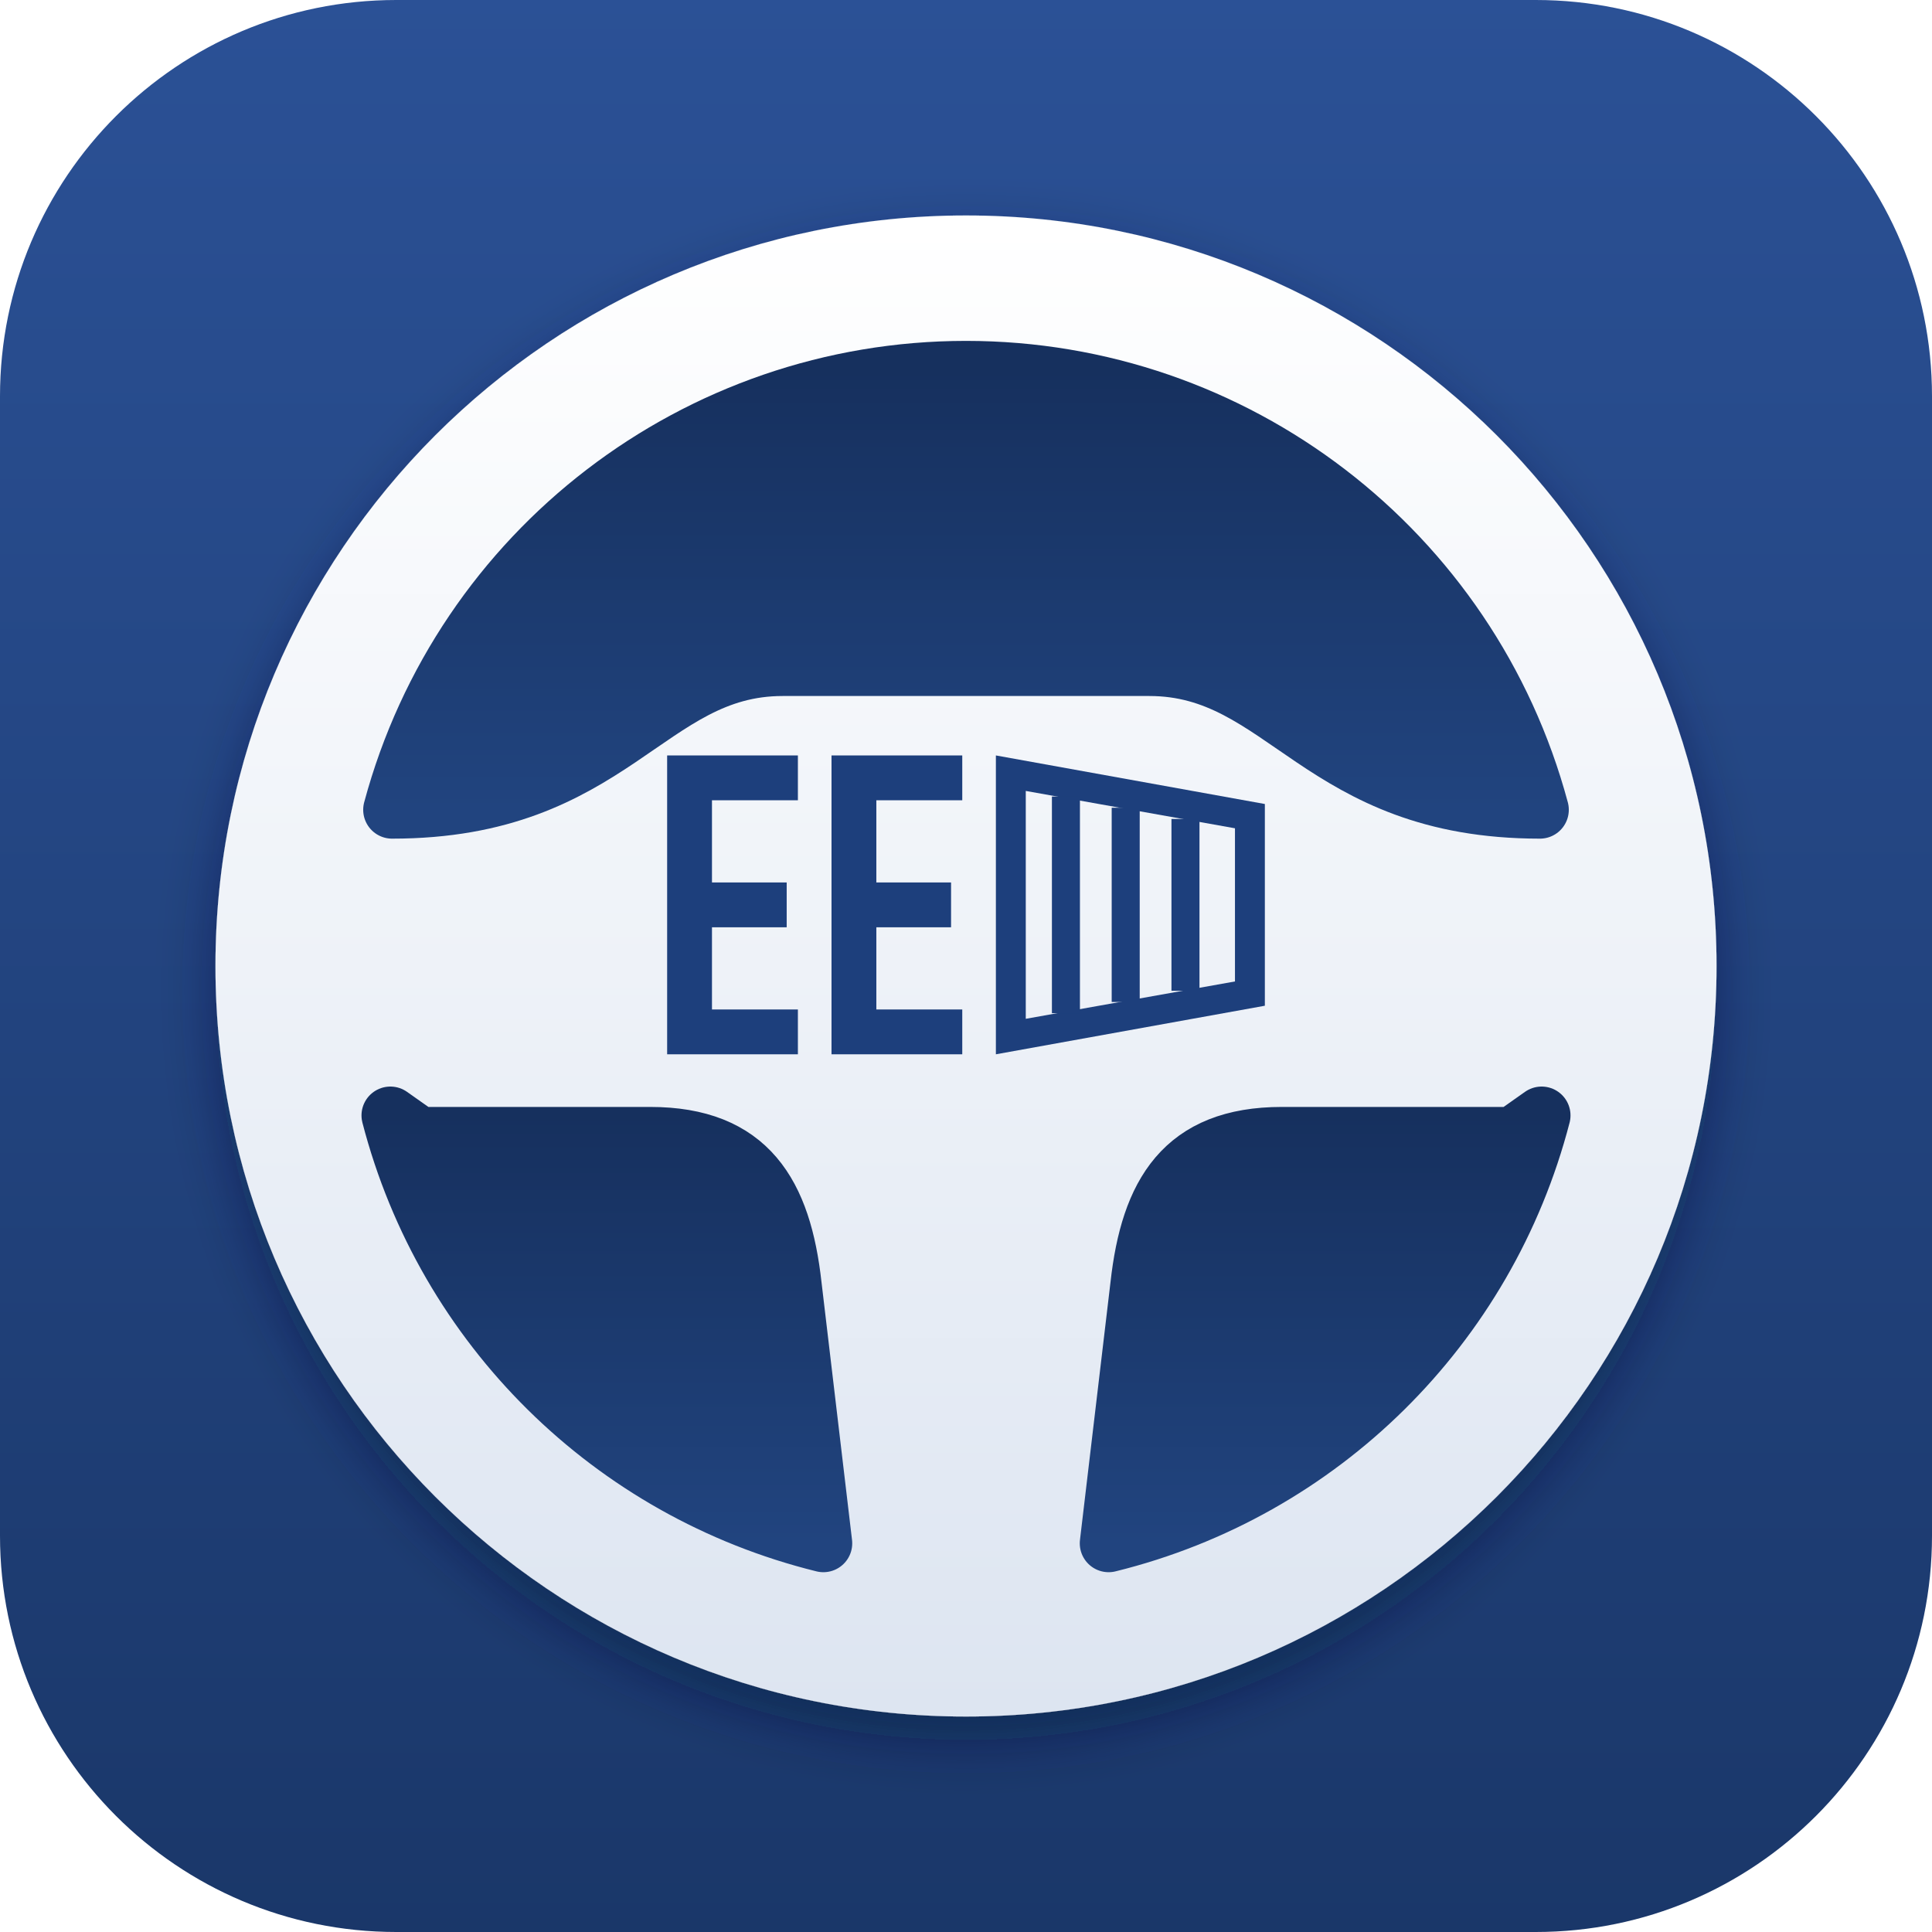
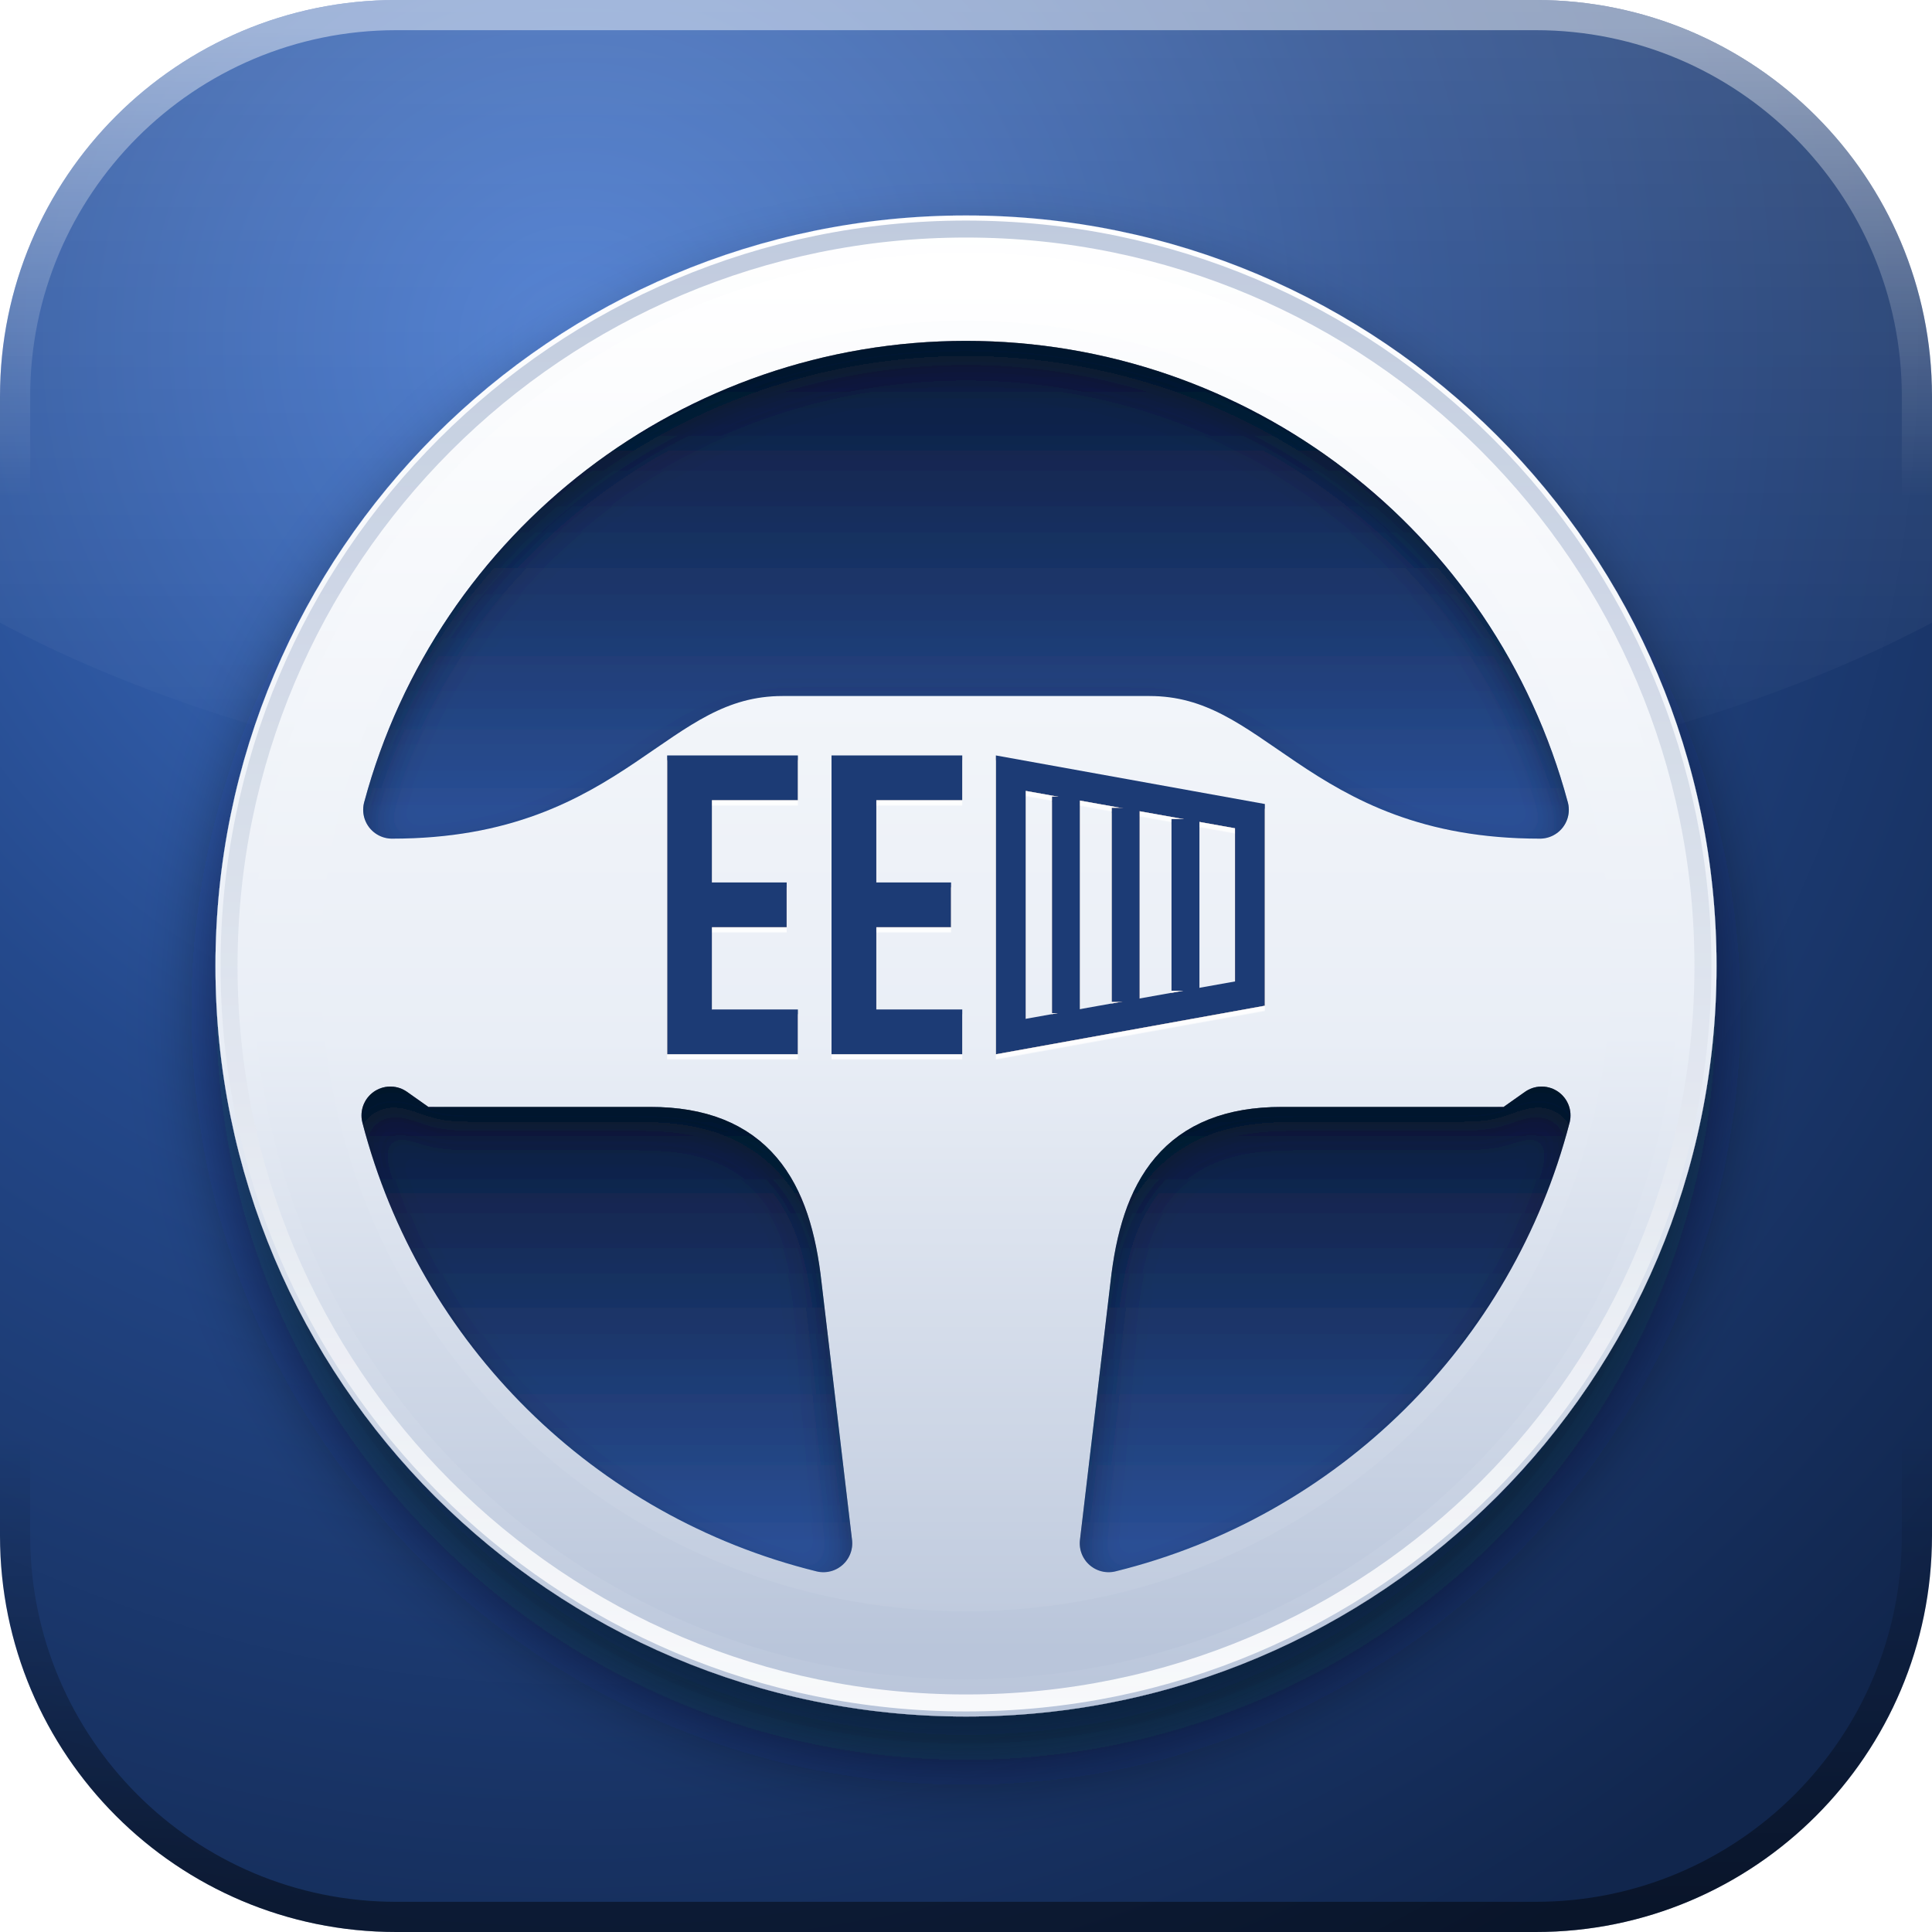
<svg xmlns="http://www.w3.org/2000/svg" viewBox="0 0 1024 1024">
  <defs>
-     <linearGradient id="bg" x1="0" y1="0" x2="0" y2="1">
-       <stop offset="0" stop-color="#2b5196" />
-       <stop offset="1" stop-color="#1a3769" />
+     <radialGradient id="bg" cx="30%" cy="18%" r="95%">
+       <stop offset="0" stop-color="#4477cf" />
+       <stop offset=".45" stop-color="#24498c" />
+       <stop offset="1" stop-color="#11264d" />
+     </radialGradient>
+     <linearGradient id="edge" x1="0" y1="0" x2="0" y2="1">
+       <stop offset="0" stop-color="#fff" stop-opacity=".45" />
+       <stop offset=".25" stop-color="#fff" stop-opacity="0" />
+       <stop offset=".75" stop-color="#000" stop-opacity="0" />
+       <stop offset="1" stop-color="#000" stop-opacity=".45" />
    </linearGradient>
    <linearGradient id="w" x1="0" y1="0" x2="0" y2="1">
      <stop offset="0" stop-color="#ffffff" />
-       <stop offset="1" stop-color="#dde5f1" />
+       <stop offset=".55" stop-color="#e9eef6" />
+       <stop offset="1" stop-color="#b9c5da" />
+     </linearGradient>
+     <linearGradient id="wr" x1="0" y1="0" x2="0" y2="1">
+       <stop offset="0" stop-color="#b9c5da" />
+       <stop offset="1" stop-color="#ffffff" />
    </linearGradient>
    <linearGradient id="hole" x1="0" y1="0" x2="0" y2="1">
-       <stop offset="0" stop-color="#16305e" />
-       <stop offset="1" stop-color="#21447f" />
+       <stop offset="0" stop-color="#0c1d40" />
+       <stop offset="1" stop-color="#2a4f95" />
    </linearGradient>
-     <filter id="sh" x="-20%" y="-20%" width="140%" height="140%">
-       <feDropShadow dx="0" dy="14" stdDeviation="16" flood-color="#0a1c3d" flood-opacity=".45" />
+     <linearGradient id="metal" x1="0" y1="0" x2="0" y2="1">
+       <stop offset="0" stop-color="#ffffff" />
+       <stop offset=".5" stop-color="#cdd6e5" />
+       <stop offset="1" stop-color="#8f9db8" />
+     </linearGradient>
+     <radialGradient id="or" cx="35%" cy="28%" r="85%">
+       <stop offset="0" stop-color="#ffb066" />
+       <stop offset=".5" stop-color="#f26a1b" />
+       <stop offset="1" stop-color="#c2440a" />
+     </radialGradient>
+     <linearGradient id="gloss" x1="0" y1="0" x2="0" y2="1">
+       <stop offset="0" stop-color="#fff" stop-opacity=".28" />
+       <stop offset="1" stop-color="#fff" stop-opacity="0" />
+     </linearGradient>
+     <filter id="sh" x="-30%" y="-30%" width="160%" height="170%">
+       <feDropShadow dx="0" dy="26" stdDeviation="22" flood-color="#040d22" flood-opacity=".6" />
+     </filter>
+     <filter id="sh2" x="-30%" y="-30%" width="160%" height="170%">
+       <feDropShadow dx="0" dy="12" stdDeviation="12" flood-color="#040d22" flood-opacity=".55" />
+     </filter>
+     <filter id="in" x="-10%" y="-10%" width="120%" height="120%">
+       <feOffset dx="0" dy="14" />
+       <feGaussianBlur stdDeviation="12" result="b" />
+       <feComposite operator="out" in="SourceGraphic" in2="b" result="i" />
+       <feFlood flood-color="#020a1c" flood-opacity=".75" />
+       <feComposite operator="in" in2="i" />
+       <feComposite operator="over" in2="SourceGraphic" />
+     </filter>
+     <filter id="emb">
+       <feDropShadow dx="0" dy="3" stdDeviation="0" flood-color="#fff" flood-opacity=".9" />
    </filter>
  </defs>
  <rect width="1024" height="1024" rx="210" fill="url(#bg)" />
-   <g transform="translate(512,512) scale(.9) translate(-512,-512)">
+   <path d="M0,210 A210 210 0 0 1 210,0 H814 A210 210 0 0 1 1024,210 V330 C760,470 260,470 0,330Z" fill="url(#gloss)" opacity=".55" />
+   <rect x="8" y="8" width="1008" height="1008" rx="202" fill="none" stroke="url(#edge)" stroke-width="16" />
+   <g transform="translate(512,512) scale(0.9) translate(-512,-512)">
    <g filter="url(#sh)">
      <circle cx="512" cy="512" r="442" fill="url(#w)" />
    </g>
-     <g fill="url(#hole)" stroke="url(#hole)" stroke-width="34" stroke-linejoin="round">
-       <path d="M174,420 A350 350 0 0 1 850,420 C720,420 700,336 620,336 L404,336 C324,336 304,420 174,420Z" />
-       <path d="M190,612 L326,612 C384,612 404,646 410,700 L428,852 A350 350 0 0 1 173,600 Z" />
-       <path d="M190,612 L326,612 C384,612 404,646 410,700 L428,852 A350 350 0 0 1 173,600 Z" transform="translate(1024,0) scale(-1,1)" />
+     <circle cx="512" cy="512" r="434" fill="none" stroke="url(#wr)" stroke-width="10" opacity=".9" />
+     <circle cx="512" cy="512" r="400" fill="none" stroke="url(#w)" stroke-width="40" />
+     <g filter="url(#in)">
+       <g fill="url(#hole)" stroke="url(#hole)" stroke-width="34" stroke-linejoin="round">
+         <path d="M174,420 A350 350 0 0 1 850,420 C720,420 700,336 620,336 L404,336 C324,336 304,420 174,420Z" />
+         <path d="M190,612 L326,612 C384,612 404,646 410,700 L428,852 A350 350 0 0 1 173,600 Z" />
+         <path d="M190,612 L326,612 C384,612 404,646 410,700 L428,852 A350 350 0 0 1 173,600 Z" transform="translate(1024,0) scale(-1,1)" />
+       </g>
    </g>
-     <g transform="translate(512,476) scale(1.1) translate(-160,-100)">
-       <g fill="#1d3f7c">
-         <path d="M0,20h70v24h-46v44h40v24h-40v44h46v24h-70z" />
-         <path d="M88,20h70v24h-46v44h40v24h-40v44h46v24h-70z" />
-         <path fill-rule="evenodd" d="M176,20 L320,46 V154 L176,180Z M192,39 V161 L304,141 V59Z" />
-         <rect x="206" y="42" width="15" height="116" />
-         <rect x="238" y="48" width="15" height="104" />
-         <rect x="270" y="54" width="15" height="92" />
+     <g filter="url(#emb)">
+       <g transform="translate(512,476) scale(1.1) translate(-160,-100)">
+         <g fill="#1b3a74">
+           <path d="M0,20h70v24h-46v44h40v24h-40v44h46v24h-70z" />
+           <path d="M88,20h70v24h-46v44h40v24h-40v44h46v24h-70z" />
+           <path fill-rule="evenodd" d="M176,20 L320,46 V154 L176,180Z M192,39 V161 L304,141 V59Z" />
+           <rect x="206" y="42" width="15" height="116" />
+           <rect x="238" y="48" width="15" height="104" />
+           <rect x="270" y="54" width="15" height="92" />
+         </g>
      </g>
    </g>
  </g>
</svg>
